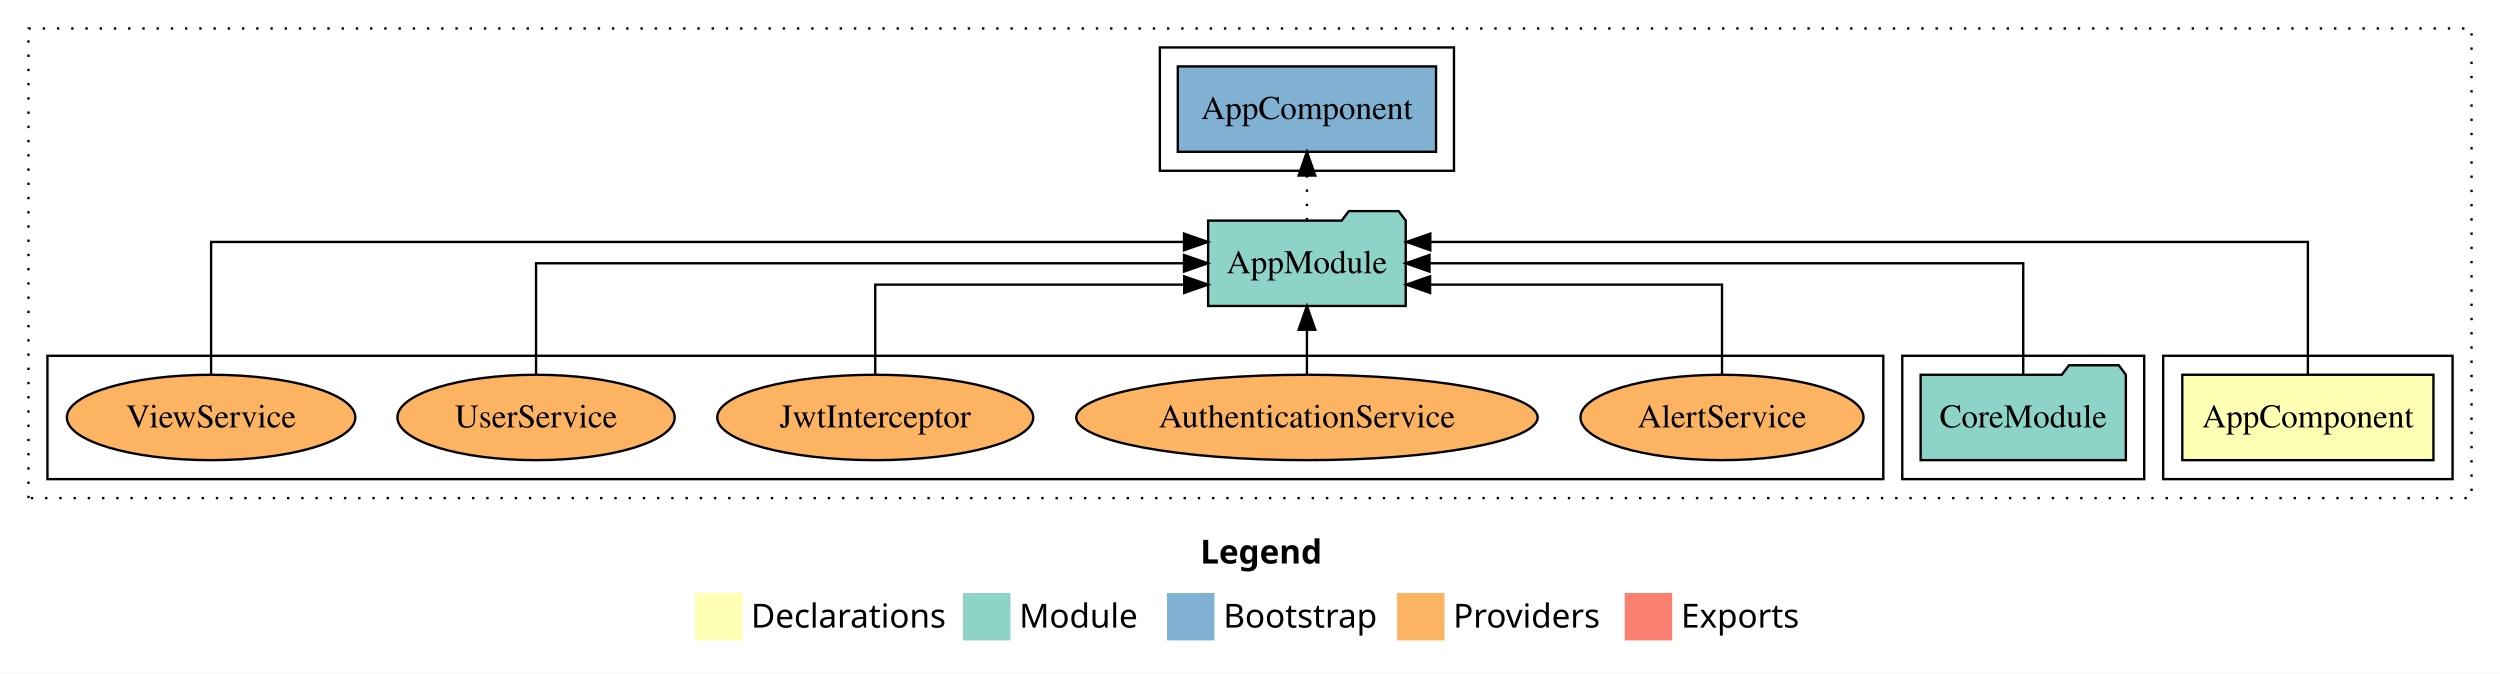
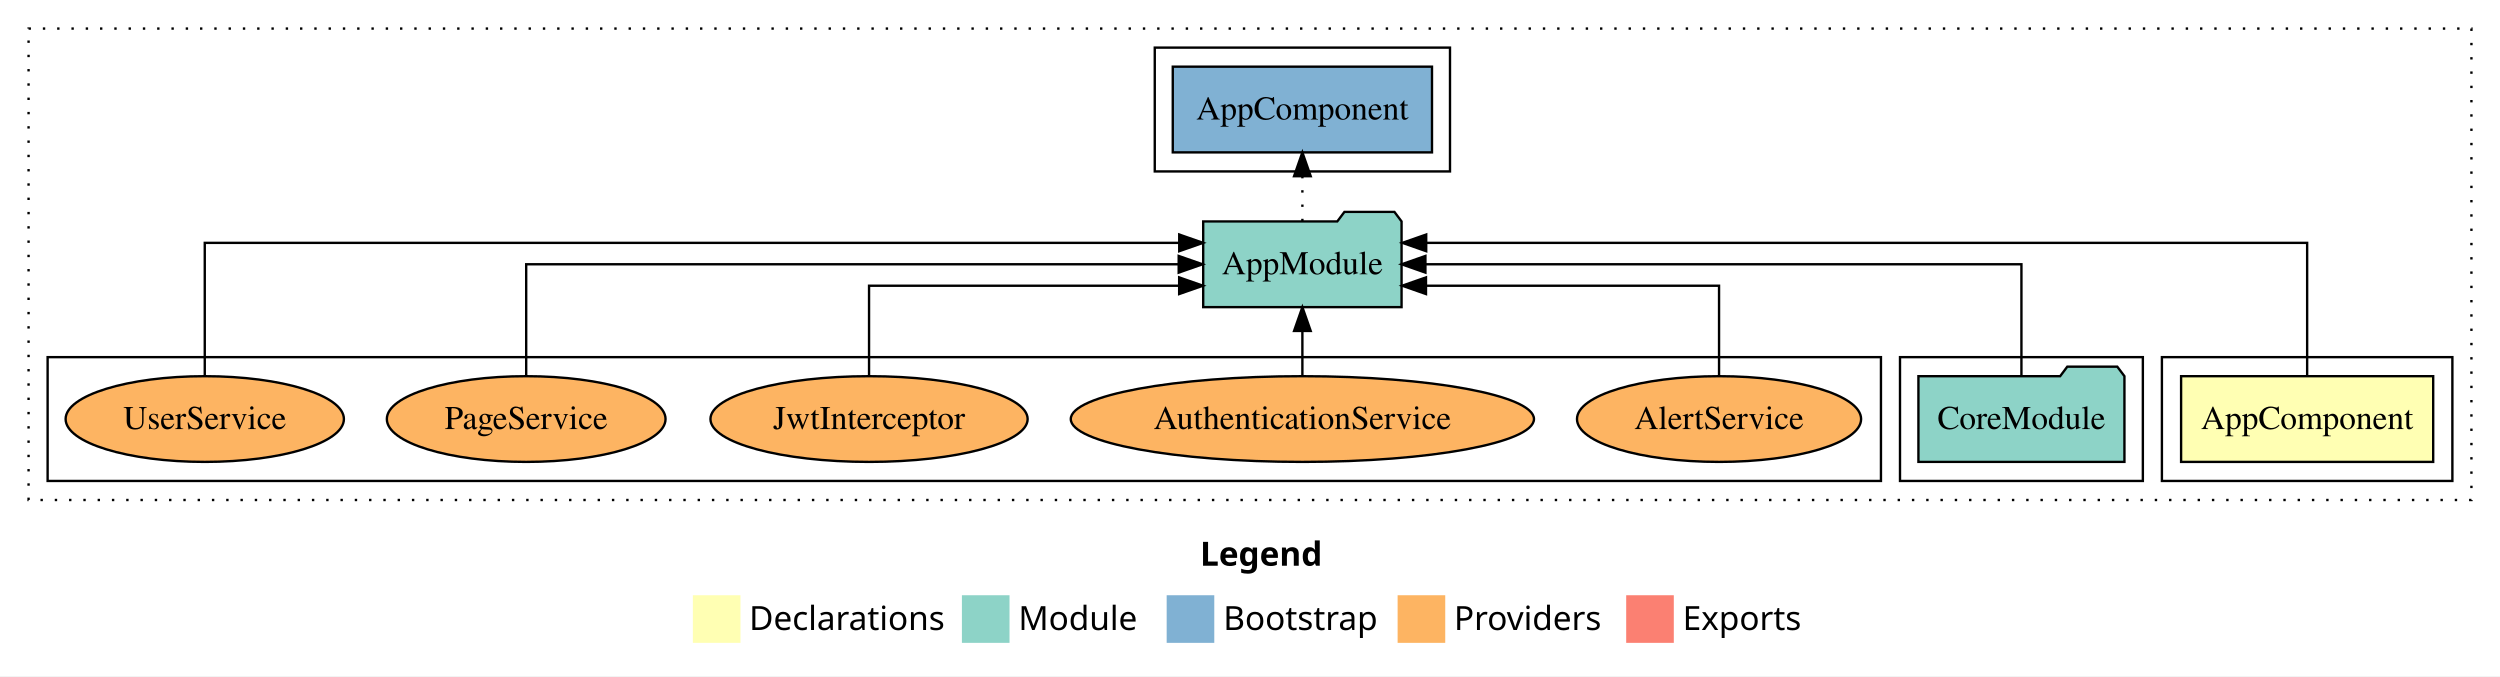
- <svg xmlns="http://www.w3.org/2000/svg" width="1054pt" height="284pt" viewBox="0.00 0.00 1054.00 284.00">
+ <svg xmlns="http://www.w3.org/2000/svg" width="1050pt" height="284pt" viewBox="0.00 0.00 1050.00 284.00">
  <g id="graph0" class="graph" transform="scale(1 1) rotate(0) translate(4 280)">
-     <polygon fill="#ffffff" stroke="transparent" points="-4,4 -4,-280 1050,-280 1050,4 -4,4" />
-     <text text-anchor="start" x="502.009" y="-42.4" font-family="sans-serif" font-weight="bold" font-size="14.00" fill="#000000">Legend</text>
-     <polygon fill="#ffffb3" stroke="transparent" points="289,-10 289,-30 309,-30 309,-10 289,-10" />
-     <text text-anchor="start" x="312.629" y="-15.4" font-family="sans-serif" font-size="14.00" fill="#000000">  Declarations</text>
-     <polygon fill="#8dd3c7" stroke="transparent" points="402,-10 402,-30 422,-30 422,-10 402,-10" />
-     <text text-anchor="start" x="425.725" y="-15.4" font-family="sans-serif" font-size="14.00" fill="#000000">  Module</text>
-     <polygon fill="#80b1d3" stroke="transparent" points="488,-10 488,-30 508,-30 508,-10 488,-10" />
-     <text text-anchor="start" x="511.781" y="-15.4" font-family="sans-serif" font-size="14.00" fill="#000000">  Bootstrap</text>
-     <polygon fill="#fdb462" stroke="transparent" points="585,-10 585,-30 605,-30 605,-10 585,-10" />
-     <text text-anchor="start" x="608.673" y="-15.4" font-family="sans-serif" font-size="14.00" fill="#000000">  Providers</text>
-     <polygon fill="#fb8072" stroke="transparent" points="681,-10 681,-30 701,-30 701,-10 681,-10" />
-     <text text-anchor="start" x="704.726" y="-15.4" font-family="sans-serif" font-size="14.00" fill="#000000">  Exports</text>
+     <polygon fill="#ffffff" stroke="transparent" points="-4,4 -4,-280 1046,-280 1046,4 -4,4" />
+     <text text-anchor="start" x="500.009" y="-42.4" font-family="sans-serif" font-weight="bold" font-size="14.00" fill="#000000">Legend</text>
+     <polygon fill="#ffffb3" stroke="transparent" points="287,-10 287,-30 307,-30 307,-10 287,-10" />
+     <text text-anchor="start" x="310.629" y="-15.4" font-family="sans-serif" font-size="14.00" fill="#000000">  Declarations</text>
+     <polygon fill="#8dd3c7" stroke="transparent" points="400,-10 400,-30 420,-30 420,-10 400,-10" />
+     <text text-anchor="start" x="423.725" y="-15.4" font-family="sans-serif" font-size="14.00" fill="#000000">  Module</text>
+     <polygon fill="#80b1d3" stroke="transparent" points="486,-10 486,-30 506,-30 506,-10 486,-10" />
+     <text text-anchor="start" x="509.781" y="-15.4" font-family="sans-serif" font-size="14.00" fill="#000000">  Bootstrap</text>
+     <polygon fill="#fdb462" stroke="transparent" points="583,-10 583,-30 603,-30 603,-10 583,-10" />
+     <text text-anchor="start" x="606.673" y="-15.4" font-family="sans-serif" font-size="14.00" fill="#000000">  Providers</text>
+     <polygon fill="#fb8072" stroke="transparent" points="679,-10 679,-30 699,-30 699,-10 679,-10" />
+     <text text-anchor="start" x="702.726" y="-15.4" font-family="sans-serif" font-size="14.00" fill="#000000">  Exports</text>
    <g id="clust1" class="cluster">
-       <polygon fill="none" stroke="#000000" stroke-dasharray="1,5" points="8,-70 8,-268 1038,-268 1038,-70 8,-70" />
+       <polygon fill="none" stroke="#000000" stroke-dasharray="1,5" points="8,-70 8,-268 1034,-268 1034,-70 8,-70" />
    </g>
    <g id="clust2" class="cluster">
-       <polygon fill="none" stroke="#000000" points="908,-78 908,-130 1030,-130 1030,-78 908,-78" />
+       <polygon fill="none" stroke="#000000" points="904,-78 904,-130 1026,-130 1026,-78 904,-78" />
    </g>
    <g id="clust4" class="cluster">
-       <polygon fill="none" stroke="#000000" points="798,-78 798,-130 900,-130 900,-78 798,-78" />
+       <polygon fill="none" stroke="#000000" points="794,-78 794,-130 896,-130 896,-78 794,-78" />
    </g>
    <g id="clust6" class="cluster">
-       <polygon fill="none" stroke="#000000" points="485,-208 485,-260 609,-260 609,-208 485,-208" />
+       <polygon fill="none" stroke="#000000" points="481,-208 481,-260 605,-260 605,-208 481,-208" />
    </g>
    <g id="clust7" class="cluster">
-       <polygon fill="none" stroke="#000000" points="16,-78 16,-130 790,-130 790,-78 16,-78" />
+       <polygon fill="none" stroke="#000000" points="16,-78 16,-130 786,-130 786,-78 16,-78" />
    </g>
    <g id="node1" class="node">
-       <polygon fill="#ffffb3" stroke="#000000" points="1021.94,-122 916.06,-122 916.06,-86 1021.94,-86 1021.94,-122" />
-       <text text-anchor="middle" x="969" y="-99.8" font-family="Times,serif" font-size="14.00" fill="#000000">AppComponent</text>
+       <polygon fill="#ffffb3" stroke="#000000" points="1017.94,-122 912.06,-122 912.06,-86 1017.94,-86 1017.94,-122" />
+       <text text-anchor="middle" x="965" y="-99.8" font-family="Times,serif" font-size="14.00" fill="#000000">AppComponent</text>
    </g>
    <g id="node2" class="node">
-       <polygon fill="#8dd3c7" stroke="#000000" points="588.657,-187 585.657,-191 564.657,-191 561.657,-187 505.343,-187 505.343,-151 588.657,-151 588.657,-187" />
-       <text text-anchor="middle" x="547" y="-164.8" font-family="Times,serif" font-size="14.00" fill="#000000">AppModule</text>
+       <polygon fill="#8dd3c7" stroke="#000000" points="584.657,-187 581.657,-191 560.657,-191 557.657,-187 501.343,-187 501.343,-151 584.657,-151 584.657,-187" />
+       <text text-anchor="middle" x="543" y="-164.8" font-family="Times,serif" font-size="14.00" fill="#000000">AppModule</text>
    </g>
    <g id="edge1" class="edge">
-       <path fill="none" stroke="#000000" d="M969,-122.292C969,-144.206 969,-178 969,-178 969,-178 599.006,-178 599.006,-178" />
-       <polygon fill="#000000" stroke="#000000" points="599.006,-174.5 589.006,-178 599.006,-181.5 599.006,-174.5" />
+       <path fill="none" stroke="#000000" d="M965,-122.292C965,-144.206 965,-178 965,-178 965,-178 595.006,-178 595.006,-178" />
+       <polygon fill="#000000" stroke="#000000" points="595.006,-174.5 585.006,-178 595.006,-181.5 595.006,-174.5" />
    </g>
    <g id="node4" class="node">
-       <polygon fill="#80b1d3" stroke="#000000" points="601.439,-252 492.561,-252 492.561,-216 601.439,-216 601.439,-252" />
-       <text text-anchor="middle" x="547" y="-229.8" font-family="Times,serif" font-size="14.00" fill="#000000">AppComponent </text>
+       <polygon fill="#80b1d3" stroke="#000000" points="597.439,-252 488.561,-252 488.561,-216 597.439,-216 597.439,-252" />
+       <text text-anchor="middle" x="543" y="-229.8" font-family="Times,serif" font-size="14.00" fill="#000000">AppComponent </text>
    </g>
    <g id="edge3" class="edge">
-       <path fill="none" stroke="#000000" stroke-dasharray="1,5" d="M547,-187.106C547,-187.106 547,-205.991 547,-205.991" />
-       <polygon fill="#000000" stroke="#000000" points="543.5,-205.991 547,-215.991 550.5,-205.991 543.5,-205.991" />
+       <path fill="none" stroke="#000000" stroke-dasharray="1,5" d="M543,-187.106C543,-187.106 543,-205.991 543,-205.991" />
+       <polygon fill="#000000" stroke="#000000" points="539.5,-205.991 543,-215.991 546.5,-205.991 539.5,-205.991" />
    </g>
    <g id="node3" class="node">
-       <polygon fill="#8dd3c7" stroke="#000000" points="892.262,-122 889.262,-126 868.262,-126 865.262,-122 805.738,-122 805.738,-86 892.262,-86 892.262,-122" />
-       <text text-anchor="middle" x="849" y="-99.8" font-family="Times,serif" font-size="14.00" fill="#000000">CoreModule</text>
+       <polygon fill="#8dd3c7" stroke="#000000" points="888.262,-122 885.262,-126 864.262,-126 861.262,-122 801.738,-122 801.738,-86 888.262,-86 888.262,-122" />
+       <text text-anchor="middle" x="845" y="-99.8" font-family="Times,serif" font-size="14.00" fill="#000000">CoreModule</text>
    </g>
    <g id="edge2" class="edge">
-       <path fill="none" stroke="#000000" d="M849,-122.106C849,-141.339 849,-169 849,-169 849,-169 598.675,-169 598.675,-169" />
-       <polygon fill="#000000" stroke="#000000" points="598.675,-165.5 588.675,-169 598.675,-172.5 598.675,-165.5" />
+       <path fill="none" stroke="#000000" d="M845,-122.106C845,-141.339 845,-169 845,-169 845,-169 594.675,-169 594.675,-169" />
+       <polygon fill="#000000" stroke="#000000" points="594.675,-165.5 584.675,-169 594.675,-172.5 594.675,-165.5" />
    </g>
    <g id="node5" class="node">
-       <ellipse fill="#fdb462" stroke="#000000" cx="722" cy="-104" rx="59.665" ry="18" />
-       <text text-anchor="middle" x="722" y="-99.8" font-family="Times,serif" font-size="14.00" fill="#000000">AlertService</text>
+       <ellipse fill="#fdb462" stroke="#000000" cx="718" cy="-104" rx="59.665" ry="18" />
+       <text text-anchor="middle" x="718" y="-99.8" font-family="Times,serif" font-size="14.00" fill="#000000">AlertService</text>
    </g>
    <g id="edge4" class="edge">
-       <path fill="none" stroke="#000000" d="M722,-122.027C722,-138.398 722,-160 722,-160 722,-160 598.917,-160 598.917,-160" />
-       <polygon fill="#000000" stroke="#000000" points="598.917,-156.5 588.917,-160 598.917,-163.5 598.917,-156.5" />
+       <path fill="none" stroke="#000000" d="M718,-122.027C718,-138.398 718,-160 718,-160 718,-160 594.917,-160 594.917,-160" />
+       <polygon fill="#000000" stroke="#000000" points="594.917,-156.5 584.917,-160 594.917,-163.5 594.917,-156.5" />
    </g>
    <g id="node6" class="node">
-       <ellipse fill="#fdb462" stroke="#000000" cx="547" cy="-104" rx="97.268" ry="18" />
-       <text text-anchor="middle" x="547" y="-99.8" font-family="Times,serif" font-size="14.00" fill="#000000">AuthenticationService</text>
+       <ellipse fill="#fdb462" stroke="#000000" cx="543" cy="-104" rx="97.268" ry="18" />
+       <text text-anchor="middle" x="543" y="-99.8" font-family="Times,serif" font-size="14.00" fill="#000000">AuthenticationService</text>
    </g>
    <g id="edge5" class="edge">
-       <path fill="none" stroke="#000000" d="M547,-122.106C547,-122.106 547,-140.991 547,-140.991" />
-       <polygon fill="#000000" stroke="#000000" points="543.5,-140.991 547,-150.991 550.5,-140.991 543.5,-140.991" />
+       <path fill="none" stroke="#000000" d="M543,-122.106C543,-122.106 543,-140.991 543,-140.991" />
+       <polygon fill="#000000" stroke="#000000" points="539.5,-140.991 543,-150.991 546.5,-140.991 539.5,-140.991" />
    </g>
    <g id="node7" class="node">
-       <ellipse fill="#fdb462" stroke="#000000" cx="365" cy="-104" rx="66.609" ry="18" />
-       <text text-anchor="middle" x="365" y="-99.8" font-family="Times,serif" font-size="14.00" fill="#000000">JwtInterceptor</text>
+       <ellipse fill="#fdb462" stroke="#000000" cx="361" cy="-104" rx="66.609" ry="18" />
+       <text text-anchor="middle" x="361" y="-99.8" font-family="Times,serif" font-size="14.00" fill="#000000">JwtInterceptor</text>
    </g>
    <g id="edge6" class="edge">
-       <path fill="none" stroke="#000000" d="M365,-122.027C365,-138.398 365,-160 365,-160 365,-160 495.245,-160 495.245,-160" />
-       <polygon fill="#000000" stroke="#000000" points="495.246,-163.5 505.245,-160 495.245,-156.5 495.246,-163.5" />
+       <path fill="none" stroke="#000000" d="M361,-122.027C361,-138.398 361,-160 361,-160 361,-160 491.245,-160 491.245,-160" />
+       <polygon fill="#000000" stroke="#000000" points="491.246,-163.5 501.245,-160 491.245,-156.5 491.246,-163.5" />
    </g>
    <g id="node8" class="node">
-       <ellipse fill="#fdb462" stroke="#000000" cx="222" cy="-104" rx="58.441" ry="18" />
-       <text text-anchor="middle" x="222" y="-99.8" font-family="Times,serif" font-size="14.00" fill="#000000">UserService</text>
+       <ellipse fill="#fdb462" stroke="#000000" cx="217" cy="-104" rx="58.525" ry="18" />
+       <text text-anchor="middle" x="217" y="-99.8" font-family="Times,serif" font-size="14.00" fill="#000000">PageService</text>
    </g>
    <g id="edge7" class="edge">
-       <path fill="none" stroke="#000000" d="M222,-122.106C222,-141.339 222,-169 222,-169 222,-169 495.177,-169 495.177,-169" />
-       <polygon fill="#000000" stroke="#000000" points="495.177,-172.5 505.177,-169 495.177,-165.5 495.177,-172.5" />
+       <path fill="none" stroke="#000000" d="M217,-122.106C217,-141.339 217,-169 217,-169 217,-169 491.049,-169 491.049,-169" />
+       <polygon fill="#000000" stroke="#000000" points="491.049,-172.5 501.049,-169 491.049,-165.5 491.049,-172.5" />
    </g>
    <g id="node9" class="node">
-       <ellipse fill="#fdb462" stroke="#000000" cx="85" cy="-104" rx="60.81" ry="18" />
-       <text text-anchor="middle" x="85" y="-99.8" font-family="Times,serif" font-size="14.00" fill="#000000">ViewService</text>
+       <ellipse fill="#fdb462" stroke="#000000" cx="82" cy="-104" rx="58.441" ry="18" />
+       <text text-anchor="middle" x="82" y="-99.8" font-family="Times,serif" font-size="14.00" fill="#000000">UserService</text>
    </g>
    <g id="edge8" class="edge">
-       <path fill="none" stroke="#000000" d="M85,-122.292C85,-144.206 85,-178 85,-178 85,-178 495.186,-178 495.186,-178" />
-       <polygon fill="#000000" stroke="#000000" points="495.186,-181.5 505.186,-178 495.186,-174.5 495.186,-181.5" />
+       <path fill="none" stroke="#000000" d="M82,-122.292C82,-144.206 82,-178 82,-178 82,-178 491.276,-178 491.276,-178" />
+       <polygon fill="#000000" stroke="#000000" points="491.276,-181.5 501.276,-178 491.276,-174.5 491.276,-181.5" />
    </g>
  </g>
</svg>
